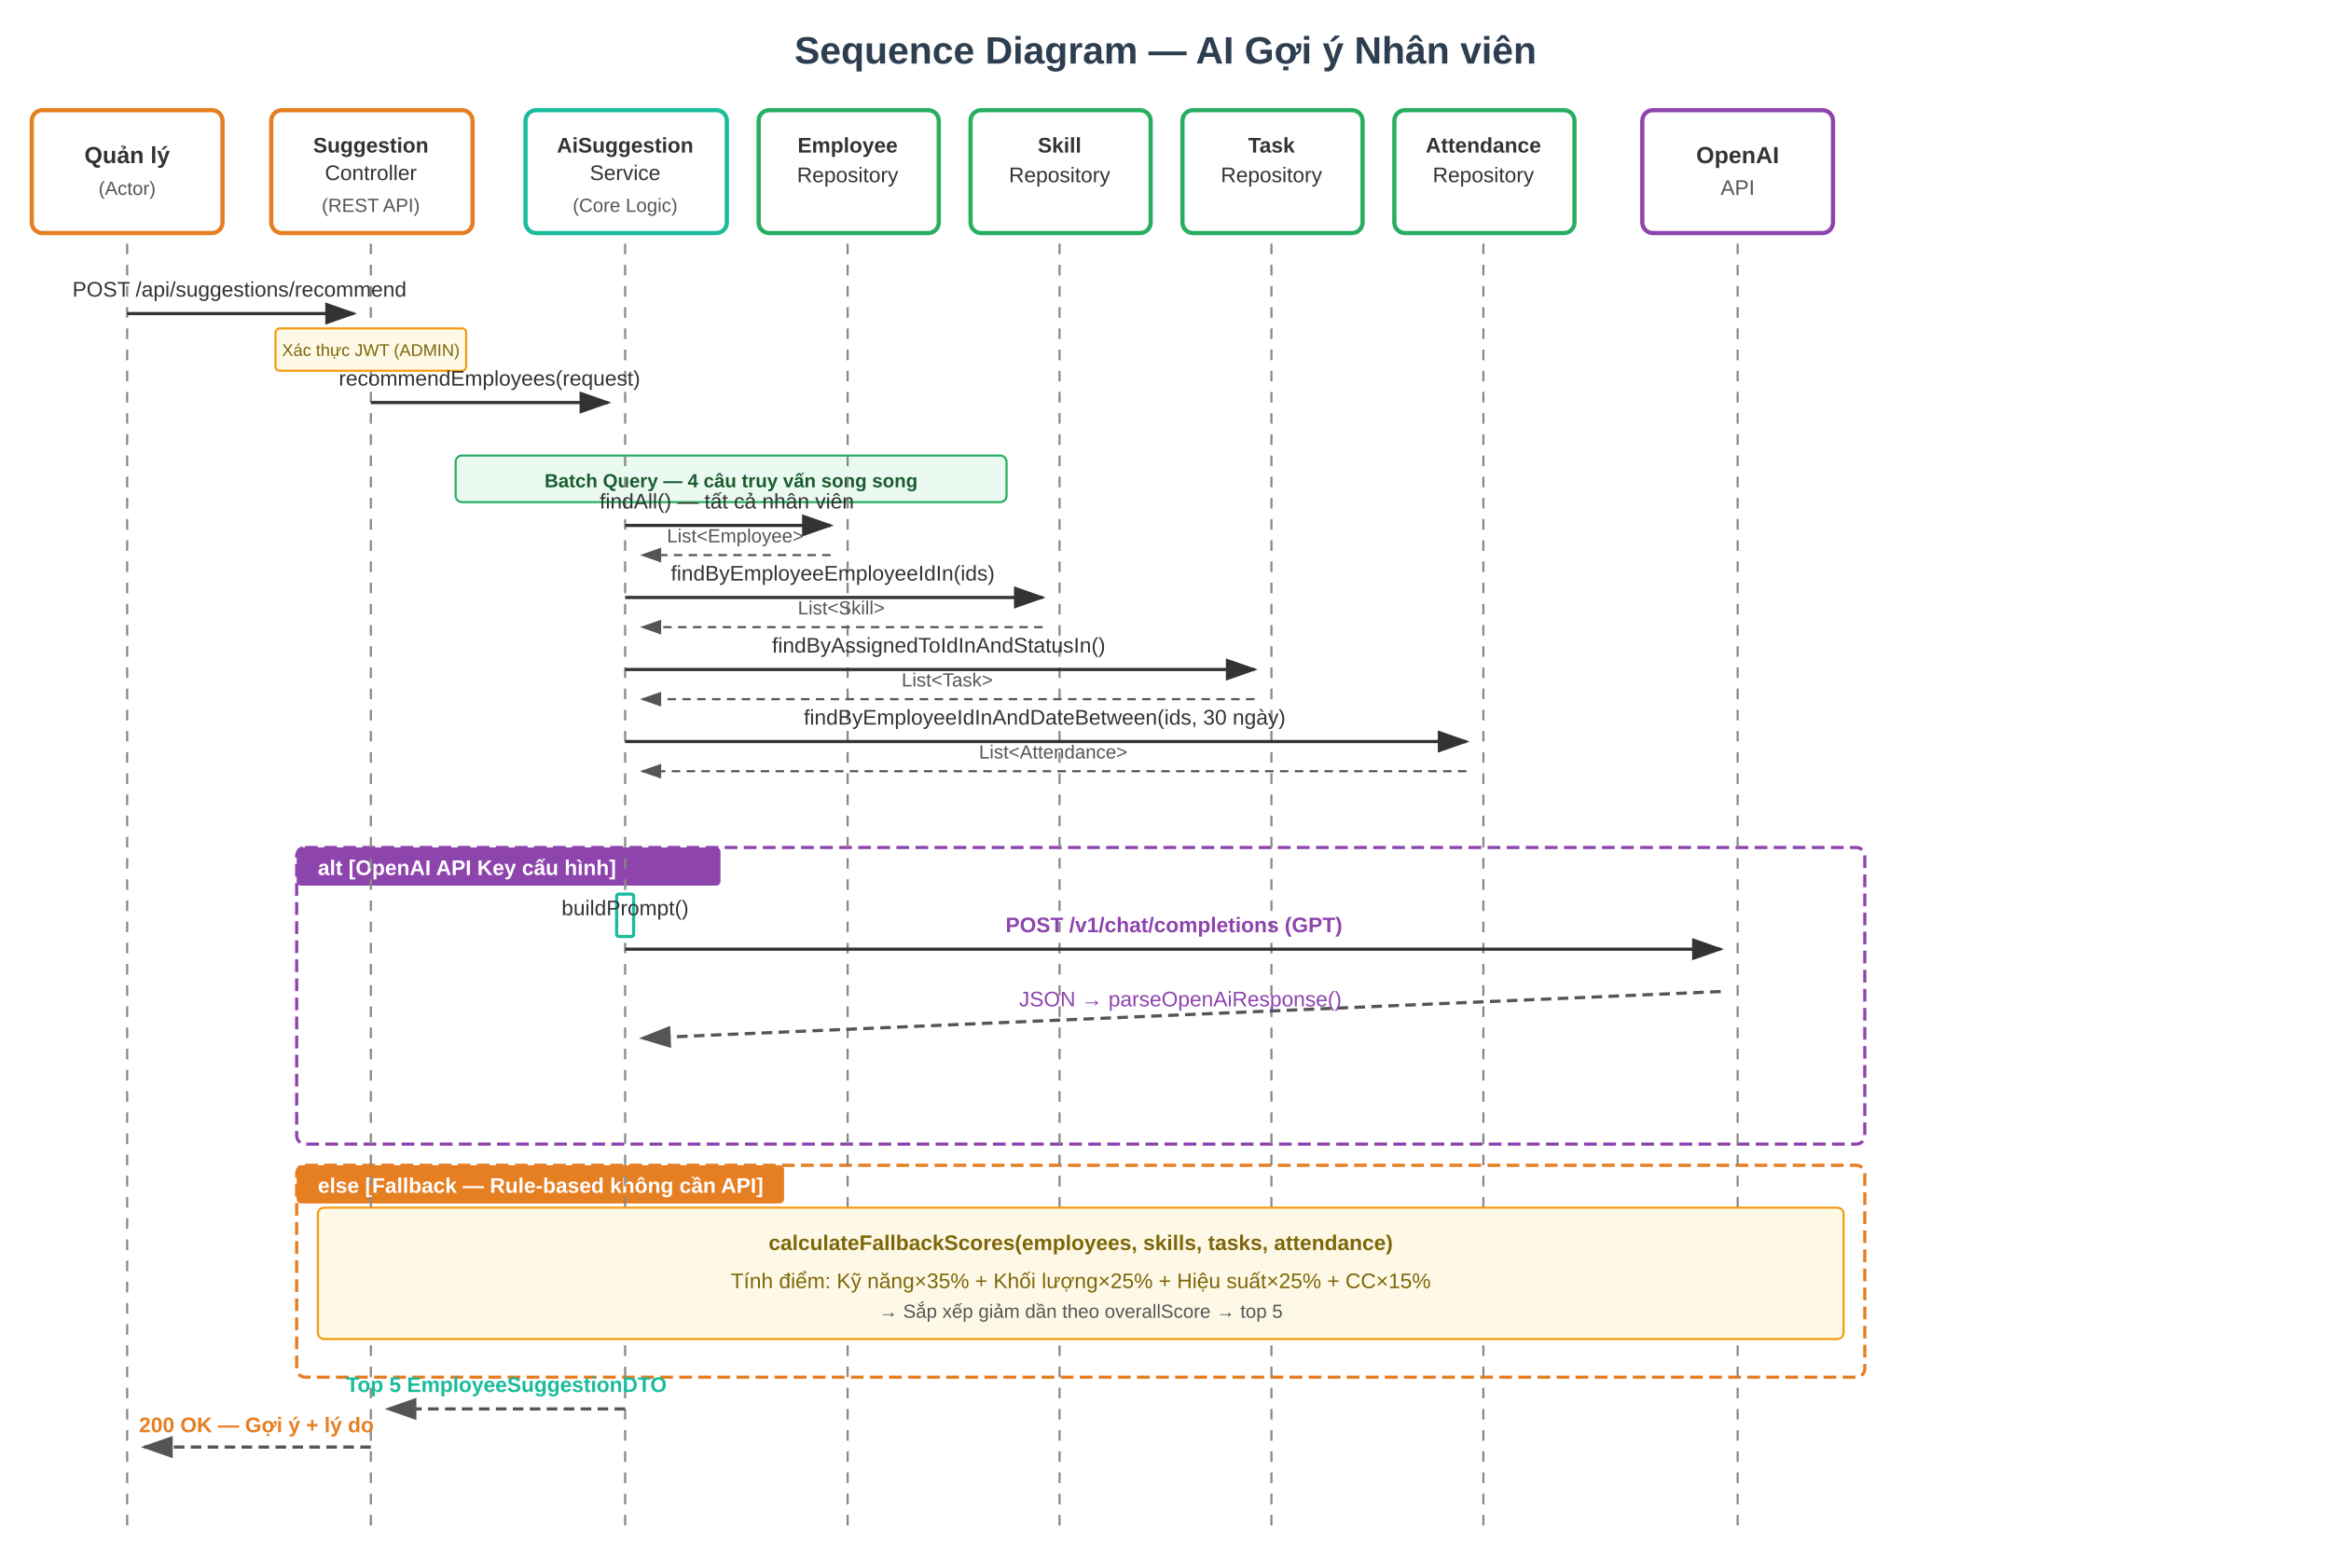
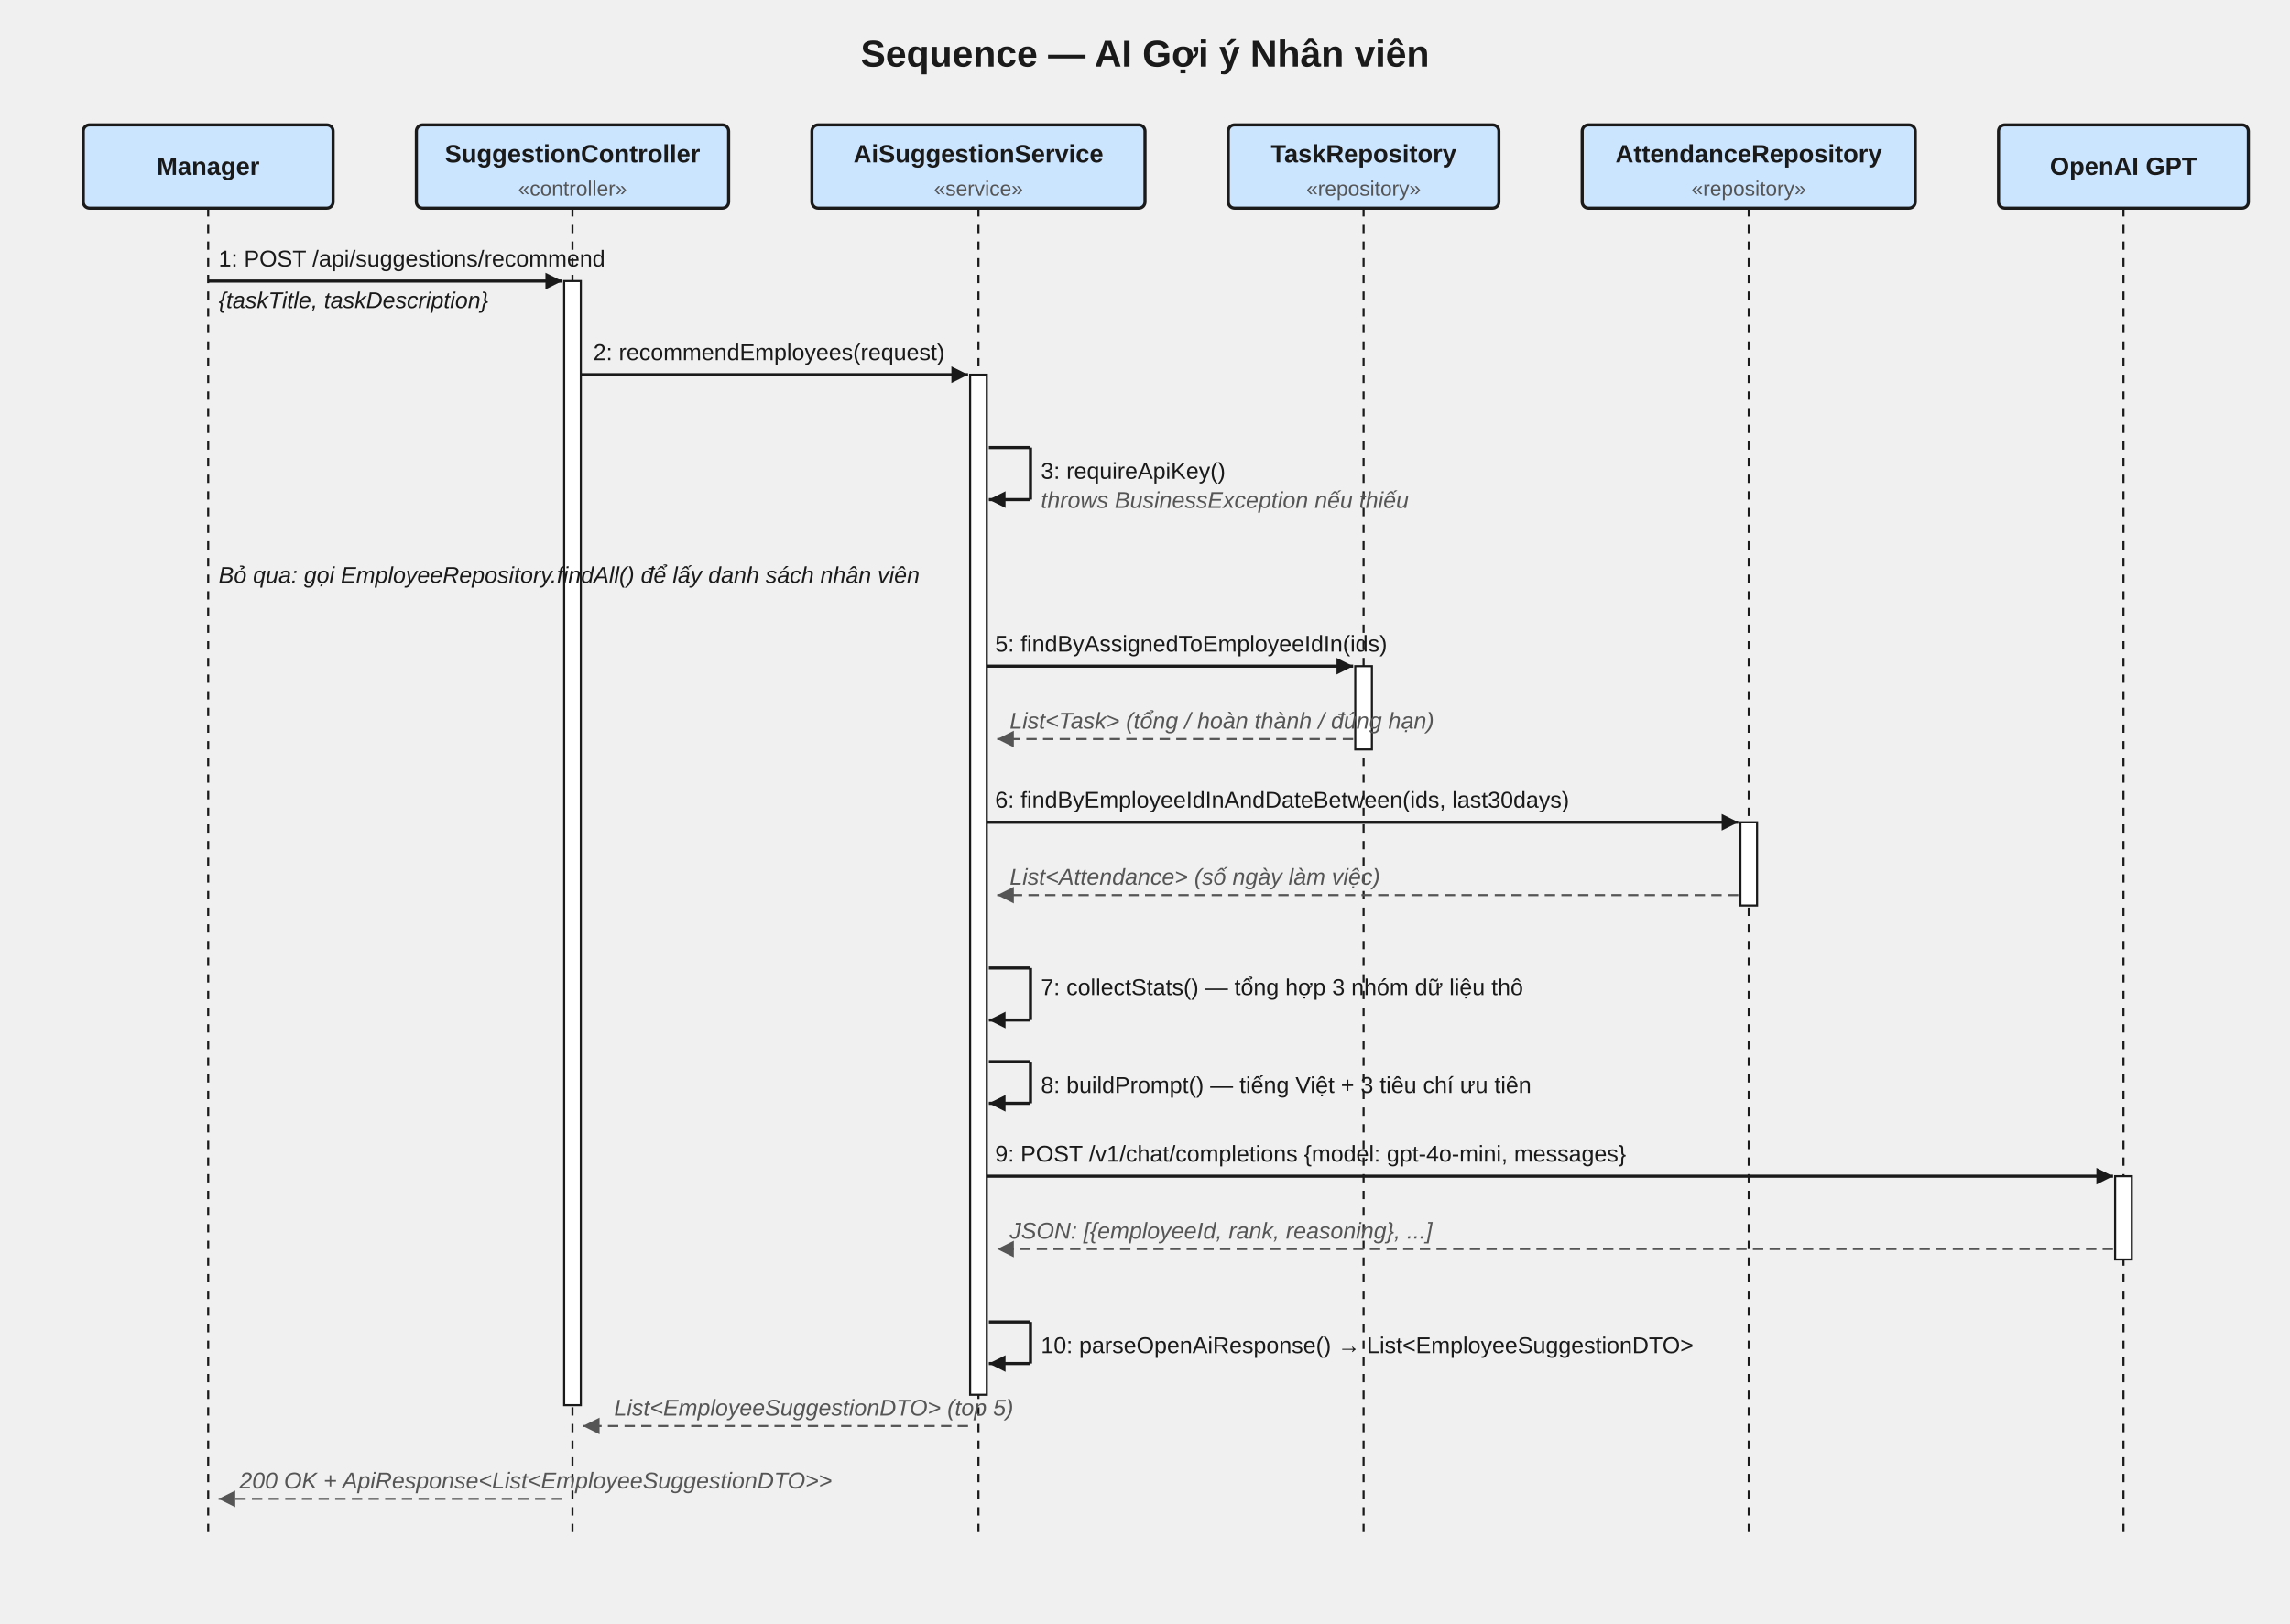
- <svg xmlns="http://www.w3.org/2000/svg" width="1100" height="740" viewBox="0 0 1100 740" font-family="Arial, sans-serif">
-   <defs>
-     <marker id="arr" markerWidth="10" markerHeight="7" refX="9" refY="3.5" orient="auto">
-       <polygon points="0 0, 10 3.5, 0 7" fill="#333" />
-     </marker>
-     <marker id="arr-dash" markerWidth="10" markerHeight="7" refX="9" refY="3.5" orient="auto">
-       <polygon points="0 0, 10 3.5, 0 7" fill="#555" />
-     </marker>
-   </defs>
-   <rect width="1100" height="740" fill="white" />
-   <text x="550" y="30" text-anchor="middle" font-size="18" font-weight="bold" fill="#2c3e50">Sequence Diagram — AI Gợi ý Nhân viên</text>
-   <rect x="140" y="400" width="740" height="140" fill="none" stroke="#8e44ad" stroke-width="1.5" rx="4" stroke-dasharray="6,3" />
-   <rect x="140" y="400" width="200" height="18" fill="#8e44ad" rx="2" />
-   <text x="150" y="413" font-size="10" font-weight="bold" fill="white">alt [OpenAI API Key cấu hình]</text>
-   <rect x="140" y="550" width="740" height="100" fill="none" stroke="#e67e22" stroke-width="1.5" rx="4" stroke-dasharray="6,3" />
-   <rect x="140" y="550" width="230" height="18" fill="#e67e22" rx="2" />
-   <text x="150" y="563" font-size="10" font-weight="bold" fill="white">else [Fallback — Rule-based không cần API]</text>
-   <rect x="215" y="215" width="260" height="22" fill="#eafaf1" stroke="#27ae60" stroke-width="1" rx="3" />
-   <text x="345" y="230" text-anchor="middle" font-size="9" fill="#1a5c2f" font-weight="bold">Batch Query — 4 câu truy vấn song song</text>
-   <line x1="60" y1="115" x2="60" y2="720" stroke="#888" stroke-width="1" stroke-dasharray="5,5" />
-   <line x1="175" y1="115" x2="175" y2="720" stroke="#888" stroke-width="1" stroke-dasharray="5,5" />
-   <line x1="295" y1="115" x2="295" y2="720" stroke="#888" stroke-width="1" stroke-dasharray="5,5" />
-   <line x1="400" y1="115" x2="400" y2="720" stroke="#888" stroke-width="1" stroke-dasharray="5,5" />
-   <line x1="500" y1="115" x2="500" y2="720" stroke="#888" stroke-width="1" stroke-dasharray="5,5" />
-   <line x1="600" y1="115" x2="600" y2="720" stroke="#888" stroke-width="1" stroke-dasharray="5,5" />
-   <line x1="700" y1="115" x2="700" y2="720" stroke="#888" stroke-width="1" stroke-dasharray="5,5" />
-   <line x1="820" y1="115" x2="820" y2="720" stroke="#888" stroke-width="1" stroke-dasharray="5,5" />
-   <rect x="15" y="52" width="90" height="58" fill="white" stroke="#e67e22" stroke-width="2" rx="5" />
-   <text x="60" y="77" text-anchor="middle" font-size="11" font-weight="bold" fill="#333">Quản lý</text>
-   <text x="60" y="92" text-anchor="middle" font-size="9" fill="#555">(Actor)</text>
-   <rect x="128" y="52" width="95" height="58" fill="white" stroke="#e67e22" stroke-width="2" rx="5" />
-   <text x="175" y="72" text-anchor="middle" font-size="10" font-weight="bold" fill="#333">Suggestion</text>
-   <text x="175" y="85" text-anchor="middle" font-size="10" fill="#333">Controller</text>
-   <text x="175" y="100" text-anchor="middle" font-size="9" fill="#555">(REST API)</text>
-   <rect x="248" y="52" width="95" height="58" fill="white" stroke="#1abc9c" stroke-width="2" rx="5" />
-   <text x="295" y="72" text-anchor="middle" font-size="10" font-weight="bold" fill="#333">AiSuggestion</text>
-   <text x="295" y="85" text-anchor="middle" font-size="10" fill="#333">Service</text>
-   <text x="295" y="100" text-anchor="middle" font-size="9" fill="#555">(Core Logic)</text>
-   <rect x="358" y="52" width="85" height="58" fill="white" stroke="#27ae60" stroke-width="2" rx="5" />
-   <text x="400" y="72" text-anchor="middle" font-size="10" font-weight="bold" fill="#333">Employee</text>
-   <text x="400" y="86" text-anchor="middle" font-size="10" fill="#333">Repository</text>
-   <rect x="458" y="52" width="85" height="58" fill="white" stroke="#27ae60" stroke-width="2" rx="5" />
-   <text x="500" y="72" text-anchor="middle" font-size="10" font-weight="bold" fill="#333">Skill</text>
-   <text x="500" y="86" text-anchor="middle" font-size="10" fill="#333">Repository</text>
-   <rect x="558" y="52" width="85" height="58" fill="white" stroke="#27ae60" stroke-width="2" rx="5" />
-   <text x="600" y="72" text-anchor="middle" font-size="10" font-weight="bold" fill="#333">Task</text>
-   <text x="600" y="86" text-anchor="middle" font-size="10" fill="#333">Repository</text>
-   <rect x="658" y="52" width="85" height="58" fill="white" stroke="#27ae60" stroke-width="2" rx="5" />
-   <text x="700" y="72" text-anchor="middle" font-size="10" font-weight="bold" fill="#333">Attendance</text>
-   <text x="700" y="86" text-anchor="middle" font-size="10" fill="#333">Repository</text>
-   <rect x="775" y="52" width="90" height="58" fill="white" stroke="#8e44ad" stroke-width="2" rx="5" />
-   <text x="820" y="77" text-anchor="middle" font-size="11" font-weight="bold" fill="#333">OpenAI</text>
-   <text x="820" y="92" text-anchor="middle" font-size="10" fill="#555">API</text>
-   <line x1="60" y1="148" x2="167" y2="148" stroke="#333" stroke-width="1.5" marker-end="url(#arr)" />
-   <text x="113" y="140" text-anchor="middle" font-size="10" fill="#333">POST /api/suggestions/recommend</text>
-   <rect x="130" y="155" width="90" height="20" fill="#fef9e7" stroke="#f39c12" stroke-width="1" rx="2" />
-   <text x="175" y="168" text-anchor="middle" font-size="8" fill="#7d6608">Xác thực JWT (ADMIN)</text>
-   <line x1="175" y1="190" x2="287" y2="190" stroke="#333" stroke-width="1.5" marker-end="url(#arr)" />
-   <text x="231" y="182" text-anchor="middle" font-size="10" fill="#333">recommendEmployees(request)</text>
-   <line x1="295" y1="248" x2="392" y2="248" stroke="#333" stroke-width="1.5" marker-end="url(#arr)" />
-   <text x="343" y="240" text-anchor="middle" font-size="10" fill="#333">findAll() — tất cả nhân viên</text>
-   <line x1="392" y1="262" x2="303" y2="262" stroke="#555" stroke-width="1" stroke-dasharray="4,3" marker-end="url(#arr-dash)" />
-   <text x="347" y="256" text-anchor="middle" font-size="9" fill="#555">List&lt;Employee&gt;</text>
-   <line x1="295" y1="282" x2="492" y2="282" stroke="#333" stroke-width="1.5" marker-end="url(#arr)" />
-   <text x="393" y="274" text-anchor="middle" font-size="10" fill="#333">findByEmployeeEmployeeIdIn(ids)</text>
-   <line x1="492" y1="296" x2="303" y2="296" stroke="#555" stroke-width="1" stroke-dasharray="4,3" marker-end="url(#arr-dash)" />
-   <text x="397" y="290" text-anchor="middle" font-size="9" fill="#555">List&lt;Skill&gt;</text>
-   <line x1="295" y1="316" x2="592" y2="316" stroke="#333" stroke-width="1.5" marker-end="url(#arr)" />
-   <text x="443" y="308" text-anchor="middle" font-size="10" fill="#333">findByAssignedToIdInAndStatusIn()</text>
-   <line x1="592" y1="330" x2="303" y2="330" stroke="#555" stroke-width="1" stroke-dasharray="4,3" marker-end="url(#arr-dash)" />
-   <text x="447" y="324" text-anchor="middle" font-size="9" fill="#555">List&lt;Task&gt;</text>
-   <line x1="295" y1="350" x2="692" y2="350" stroke="#333" stroke-width="1.5" marker-end="url(#arr)" />
-   <text x="493" y="342" text-anchor="middle" font-size="10" fill="#333">findByEmployeeIdInAndDateBetween(ids, 30 ngày)</text>
-   <line x1="692" y1="364" x2="303" y2="364" stroke="#555" stroke-width="1" stroke-dasharray="4,3" marker-end="url(#arr-dash)" />
-   <text x="497" y="358" text-anchor="middle" font-size="9" fill="#555">List&lt;Attendance&gt;</text>
-   <rect x="291" y="422" width="8" height="20" fill="white" stroke="#1abc9c" stroke-width="1.5" rx="1" />
-   <text x="295" y="432" text-anchor="middle" font-size="10" fill="#333">buildPrompt()</text>
-   <line x1="295" y1="448" x2="812" y2="448" stroke="#333" stroke-width="1.5" marker-end="url(#arr)" />
-   <text x="554" y="440" text-anchor="middle" font-size="10" fill="#8e44ad" font-weight="bold">POST /v1/chat/completions (GPT)</text>
-   <line x1="812" y1="468" x2="303" y2="490" stroke="#555" stroke-width="1.5" stroke-dasharray="5,3" marker-end="url(#arr-dash)" />
-   <text x="557" y="475" text-anchor="middle" font-size="10" fill="#8e44ad">JSON → parseOpenAiResponse()</text>
-   <rect x="150" y="570" width="720" height="62" fill="#fef9e7" stroke="#f39c12" stroke-width="1" rx="3" />
-   <text x="510" y="590" text-anchor="middle" font-size="10" fill="#7d6608" font-weight="bold">calculateFallbackScores(employees, skills, tasks, attendance)</text>
-   <text x="510" y="608" text-anchor="middle" font-size="10" fill="#7d6608">Tính điểm: Kỹ năng×35% + Khối lượng×25% + Hiệu suất×25% + CC×15%</text>
-   <text x="510" y="622" text-anchor="middle" font-size="9" fill="#555">→ Sắp xếp giảm dần theo overallScore → top 5</text>
-   <line x1="295" y1="665" x2="183" y2="665" stroke="#555" stroke-width="1.5" stroke-dasharray="5,3" marker-end="url(#arr-dash)" />
-   <text x="239" y="657" text-anchor="middle" font-size="10" fill="#1abc9c" font-weight="bold">Top 5 EmployeeSuggestionDTO</text>
-   <line x1="175" y1="683" x2="68" y2="683" stroke="#555" stroke-width="1.5" stroke-dasharray="5,3" marker-end="url(#arr-dash)" />
-   <text x="121" y="676" text-anchor="middle" font-size="10" fill="#e67e22" font-weight="bold">200 OK — Gợi ý + lý do</text>
+ <svg xmlns="http://www.w3.org/2000/svg" width="1100" height="780" viewBox="0 0 1100 780" font-family="Arial, sans-serif">
+   <style>
+     .title { font-size: 18px; font-weight: bold; fill: #1a1a1a; }
+     .lifeline-box { fill: #cce5ff; stroke: #1a1a1a; stroke-width: 1.5; }
+     .lifeline-text { font-size: 12px; font-weight: bold; fill: #1a1a1a; text-anchor: middle; }
+     .msg-text { font-size: 11px; fill: #1a1a1a; }
+     .return-text { font-size: 11px; fill: #555; font-style: italic; }
+     .activation { fill: #fff; stroke: #1a1a1a; stroke-width: 1; }
+     .note-text { font-size: 11px; fill: #1a1a1a; }
+   </style>
+   <text x="550" y="32" text-anchor="middle" class="title">Sequence — AI Gợi ý Nhân viên</text>
+   <rect x="40" y="60" width="120" height="40" class="lifeline-box" rx="3" />
+   <text x="100" y="84" class="lifeline-text">Manager</text>
+   <rect x="200" y="60" width="150" height="40" class="lifeline-box" rx="3" />
+   <text x="275" y="78" class="lifeline-text">SuggestionController</text>
+   <text x="275" y="94" font-size="10" fill="#555" text-anchor="middle">«controller»</text>
+   <rect x="390" y="60" width="160" height="40" class="lifeline-box" rx="3" />
+   <text x="470" y="78" class="lifeline-text">AiSuggestionService</text>
+   <text x="470" y="94" font-size="10" fill="#555" text-anchor="middle">«service»</text>
+   <rect x="590" y="60" width="130" height="40" class="lifeline-box" rx="3" />
+   <text x="655" y="78" class="lifeline-text">TaskRepository</text>
+   <text x="655" y="94" font-size="10" fill="#555" text-anchor="middle">«repository»</text>
+   <rect x="760" y="60" width="160" height="40" class="lifeline-box" rx="3" />
+   <text x="840" y="78" class="lifeline-text">AttendanceRepository</text>
+   <text x="840" y="94" font-size="10" fill="#555" text-anchor="middle">«repository»</text>
+   <rect x="960" y="60" width="120" height="40" class="lifeline-box" rx="3" />
+   <text x="1020" y="84" class="lifeline-text">OpenAI GPT</text>
+   <line x1="100" y1="100" x2="100" y2="740" stroke="#1a1a1a" stroke-width="1" stroke-dasharray="4,4" />
+   <line x1="275" y1="100" x2="275" y2="740" stroke="#1a1a1a" stroke-width="1" stroke-dasharray="4,4" />
+   <line x1="470" y1="100" x2="470" y2="740" stroke="#1a1a1a" stroke-width="1" stroke-dasharray="4,4" />
+   <line x1="655" y1="100" x2="655" y2="740" stroke="#1a1a1a" stroke-width="1" stroke-dasharray="4,4" />
+   <line x1="840" y1="100" x2="840" y2="740" stroke="#1a1a1a" stroke-width="1" stroke-dasharray="4,4" />
+   <line x1="1020" y1="100" x2="1020" y2="740" stroke="#1a1a1a" stroke-width="1" stroke-dasharray="4,4" />
+   <line x1="100" y1="135" x2="270" y2="135" stroke="#1a1a1a" stroke-width="1.5" />
+   <polygon points="270,135 262,131 262,139" fill="#1a1a1a" />
+   <text x="105" y="128" class="msg-text">1: POST /api/suggestions/recommend</text>
+   <text x="105" y="148" class="msg-text" font-style="italic">{taskTitle, taskDescription}</text>
+   <rect x="271" y="135" width="8" height="540" class="activation" />
+   <line x1="279" y1="180" x2="465" y2="180" stroke="#1a1a1a" stroke-width="1.5" />
+   <polygon points="465,180 457,176 457,184" fill="#1a1a1a" />
+   <text x="285" y="173" class="msg-text">2: recommendEmployees(request)</text>
+   <rect x="466" y="180" width="8" height="490" class="activation" />
+   <line x1="475" y1="215" x2="495" y2="215" stroke="#1a1a1a" stroke-width="1.5" />
+   <line x1="495" y1="215" x2="495" y2="240" stroke="#1a1a1a" stroke-width="1.5" />
+   <line x1="495" y1="240" x2="475" y2="240" stroke="#1a1a1a" stroke-width="1.5" />
+   <polygon points="475,240 483,236 483,244" fill="#1a1a1a" />
+   <text x="500" y="230" class="msg-text">3: requireApiKey()</text>
+   <text x="500" y="244" class="return-text">throws BusinessException nếu thiếu</text>
+   <text x="105" y="280" class="note-text" font-style="italic" fill="#888">Bỏ qua: gọi EmployeeRepository.findAll() để lấy danh sách nhân viên</text>
+   <line x1="474" y1="320" x2="650" y2="320" stroke="#1a1a1a" stroke-width="1.5" />
+   <polygon points="650,320 642,316 642,324" fill="#1a1a1a" />
+   <text x="478" y="313" class="msg-text">5: findByAssignedToEmployeeIdIn(ids)</text>
+   <rect x="651" y="320" width="8" height="40" class="activation" />
+   <line x1="650" y1="355" x2="479" y2="355" stroke="#555" stroke-width="1" stroke-dasharray="5,3" />
+   <polygon points="479,355 487,351 487,359" fill="#555" />
+   <text x="485" y="350" class="return-text">List&lt;Task&gt; (tổng / hoàn thành / đúng hạn)</text>
+   <line x1="474" y1="395" x2="835" y2="395" stroke="#1a1a1a" stroke-width="1.5" />
+   <polygon points="835,395 827,391 827,399" fill="#1a1a1a" />
+   <text x="478" y="388" class="msg-text">6: findByEmployeeIdInAndDateBetween(ids, last30days)</text>
+   <rect x="836" y="395" width="8" height="40" class="activation" />
+   <line x1="835" y1="430" x2="479" y2="430" stroke="#555" stroke-width="1" stroke-dasharray="5,3" />
+   <polygon points="479,430 487,426 487,434" fill="#555" />
+   <text x="485" y="425" class="return-text">List&lt;Attendance&gt; (số ngày làm việc)</text>
+   <line x1="475" y1="465" x2="495" y2="465" stroke="#1a1a1a" stroke-width="1.5" />
+   <line x1="495" y1="465" x2="495" y2="490" stroke="#1a1a1a" stroke-width="1.5" />
+   <line x1="495" y1="490" x2="475" y2="490" stroke="#1a1a1a" stroke-width="1.5" />
+   <polygon points="475,490 483,486 483,494" fill="#1a1a1a" />
+   <text x="500" y="478" class="msg-text">7: collectStats() — tổng hợp 3 nhóm dữ liệu thô</text>
+   <line x1="475" y1="510" x2="495" y2="510" stroke="#1a1a1a" stroke-width="1.5" />
+   <line x1="495" y1="510" x2="495" y2="530" stroke="#1a1a1a" stroke-width="1.5" />
+   <line x1="495" y1="530" x2="475" y2="530" stroke="#1a1a1a" stroke-width="1.5" />
+   <polygon points="475,530 483,526 483,534" fill="#1a1a1a" />
+   <text x="500" y="525" class="msg-text">8: buildPrompt() — tiếng Việt + 3 tiêu chí ưu tiên</text>
+   <line x1="474" y1="565" x2="1015" y2="565" stroke="#1a1a1a" stroke-width="1.5" />
+   <polygon points="1015,565 1007,561 1007,569" fill="#1a1a1a" />
+   <text x="478" y="558" class="msg-text">9: POST /v1/chat/completions {model: gpt-4o-mini, messages}</text>
+   <rect x="1016" y="565" width="8" height="40" class="activation" />
+   <line x1="1015" y1="600" x2="479" y2="600" stroke="#555" stroke-width="1" stroke-dasharray="5,3" />
+   <polygon points="479,600 487,596 487,604" fill="#555" />
+   <text x="485" y="595" class="return-text">JSON: [{employeeId, rank, reasoning}, ...]</text>
+   <line x1="475" y1="635" x2="495" y2="635" stroke="#1a1a1a" stroke-width="1.5" />
+   <line x1="495" y1="635" x2="495" y2="655" stroke="#1a1a1a" stroke-width="1.5" />
+   <line x1="495" y1="655" x2="475" y2="655" stroke="#1a1a1a" stroke-width="1.5" />
+   <polygon points="475,655 483,651 483,659" fill="#1a1a1a" />
+   <text x="500" y="650" class="msg-text">10: parseOpenAiResponse() → List&lt;EmployeeSuggestionDTO&gt;</text>
+   <line x1="465" y1="685" x2="280" y2="685" stroke="#555" stroke-width="1" stroke-dasharray="5,3" />
+   <polygon points="280,685 288,681 288,689" fill="#555" />
+   <text x="295" y="680" class="return-text">List&lt;EmployeeSuggestionDTO&gt; (top 5)</text>
+   <line x1="270" y1="720" x2="105" y2="720" stroke="#555" stroke-width="1" stroke-dasharray="5,3" />
+   <polygon points="105,720 113,716 113,724" fill="#555" />
+   <text x="115" y="715" class="return-text">200 OK + ApiResponse&lt;List&lt;EmployeeSuggestionDTO&gt;&gt;</text>
</svg>
